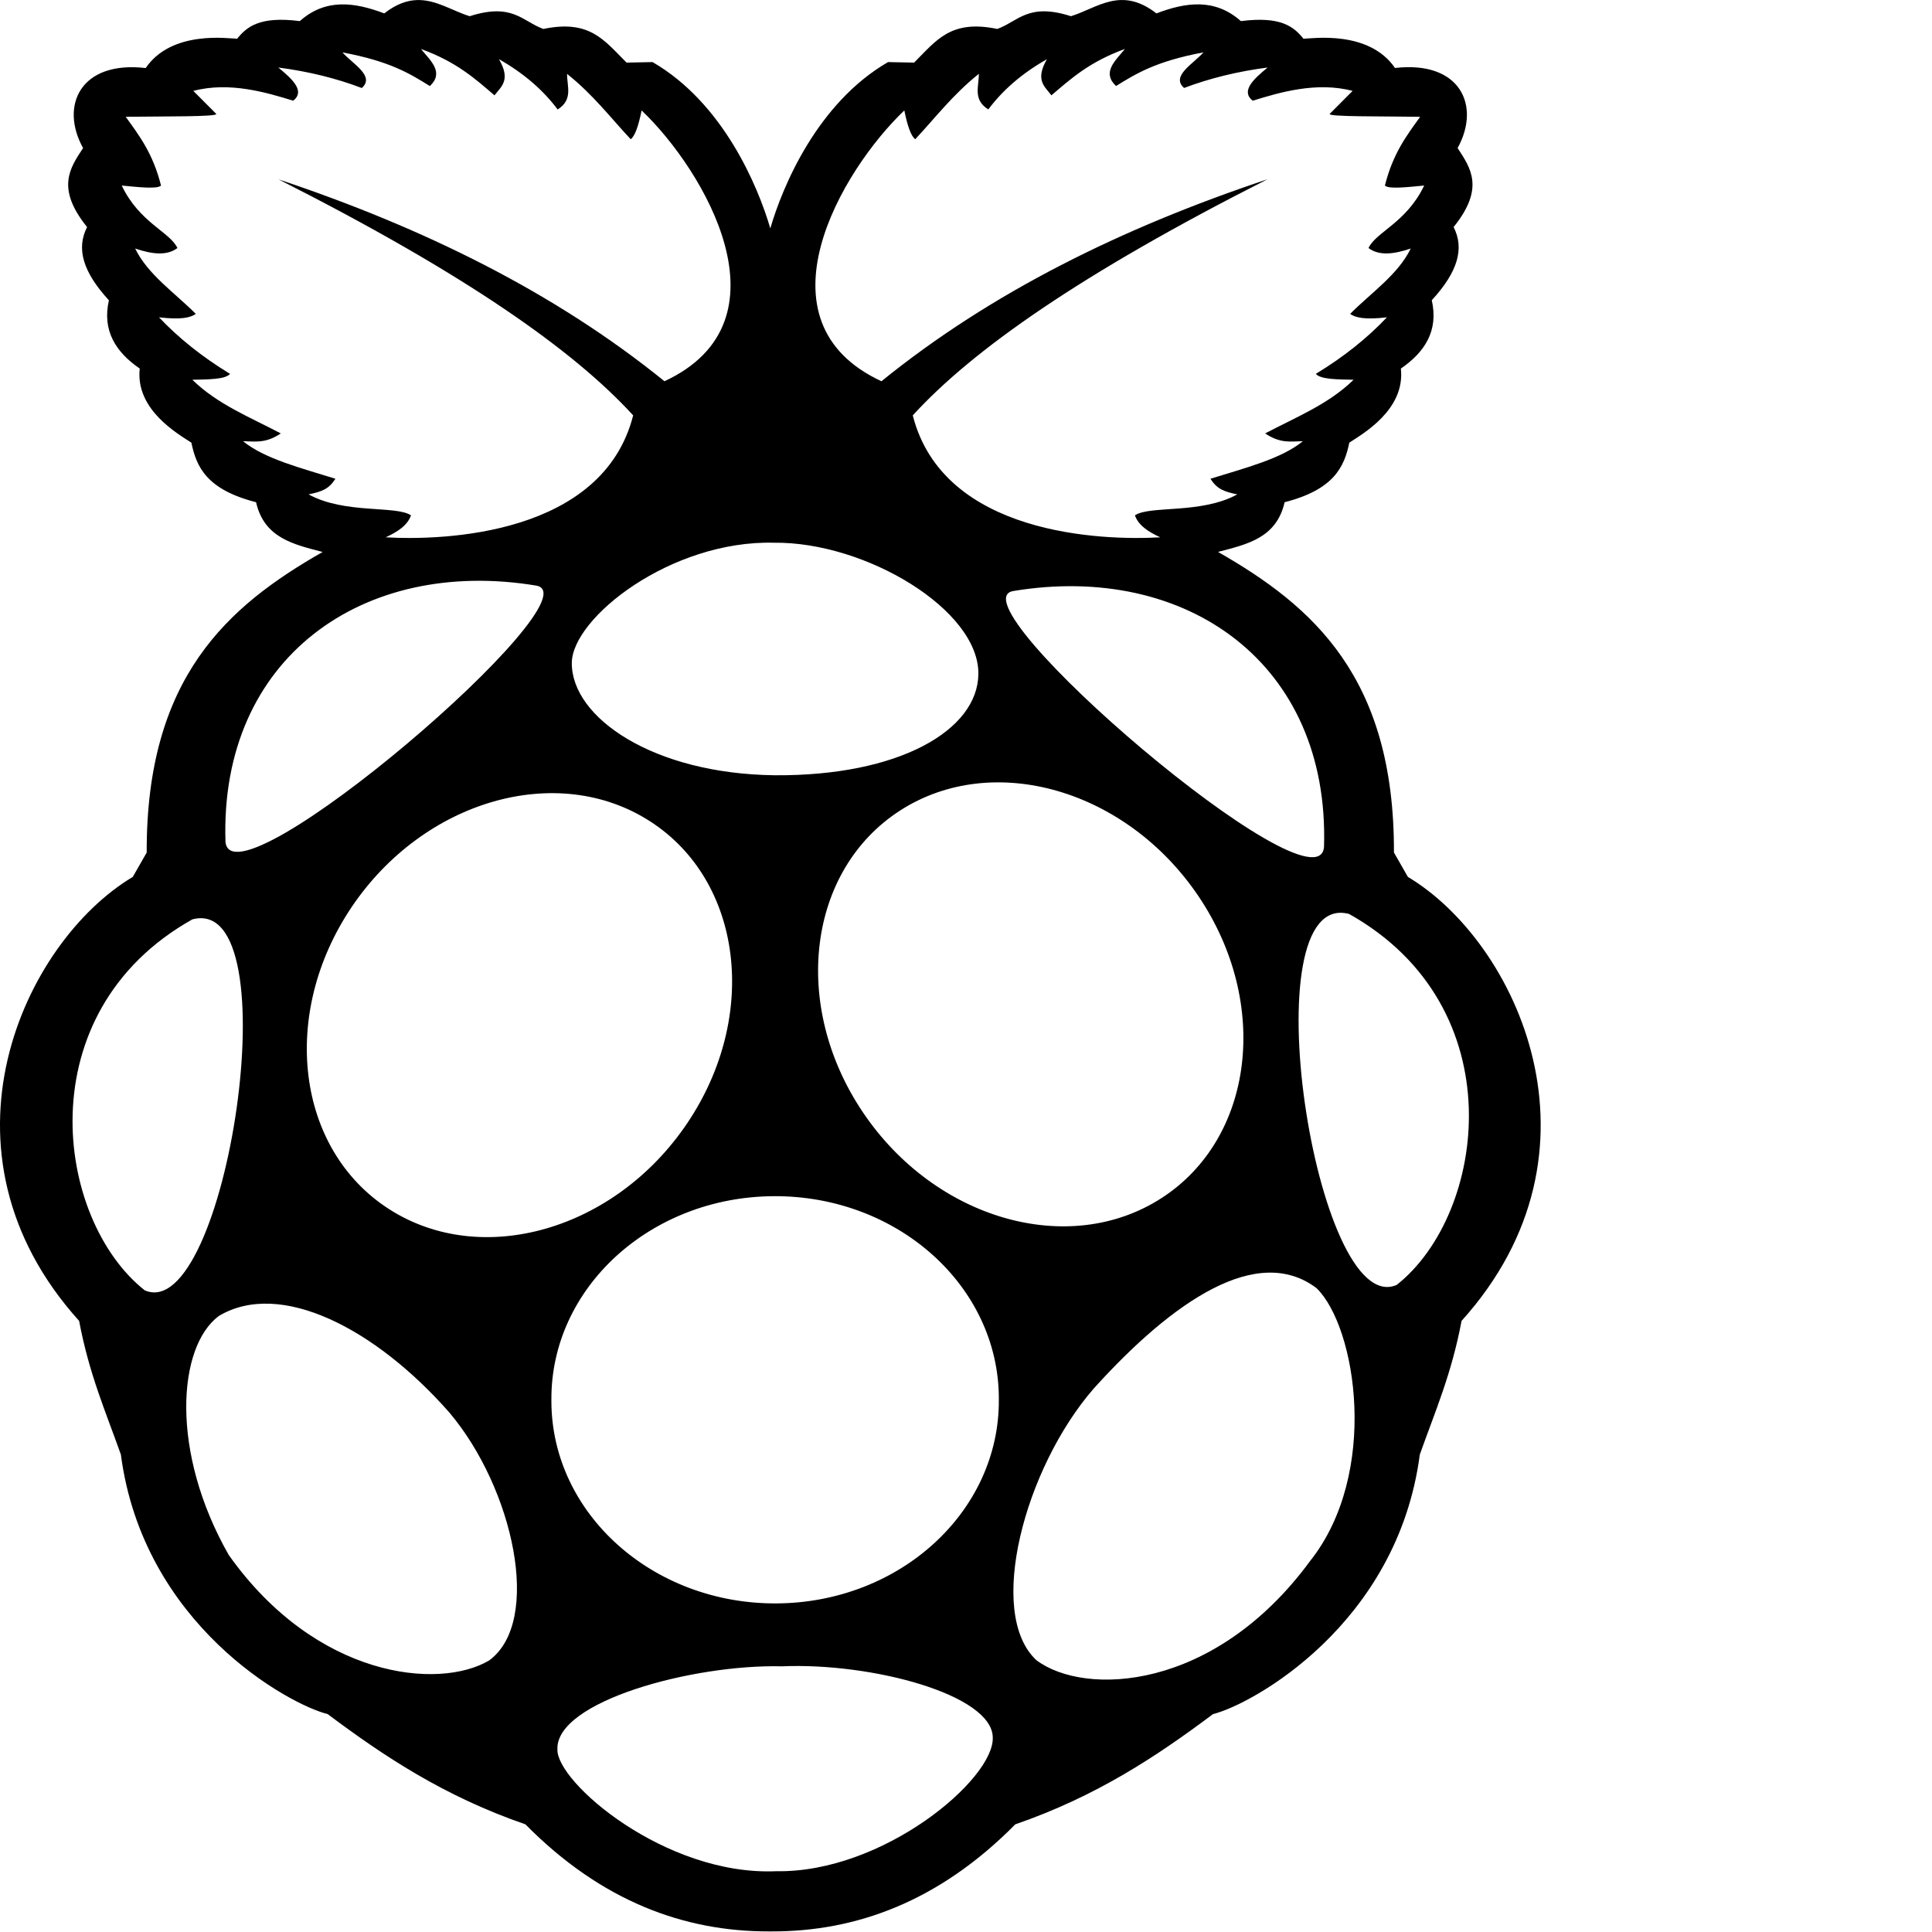
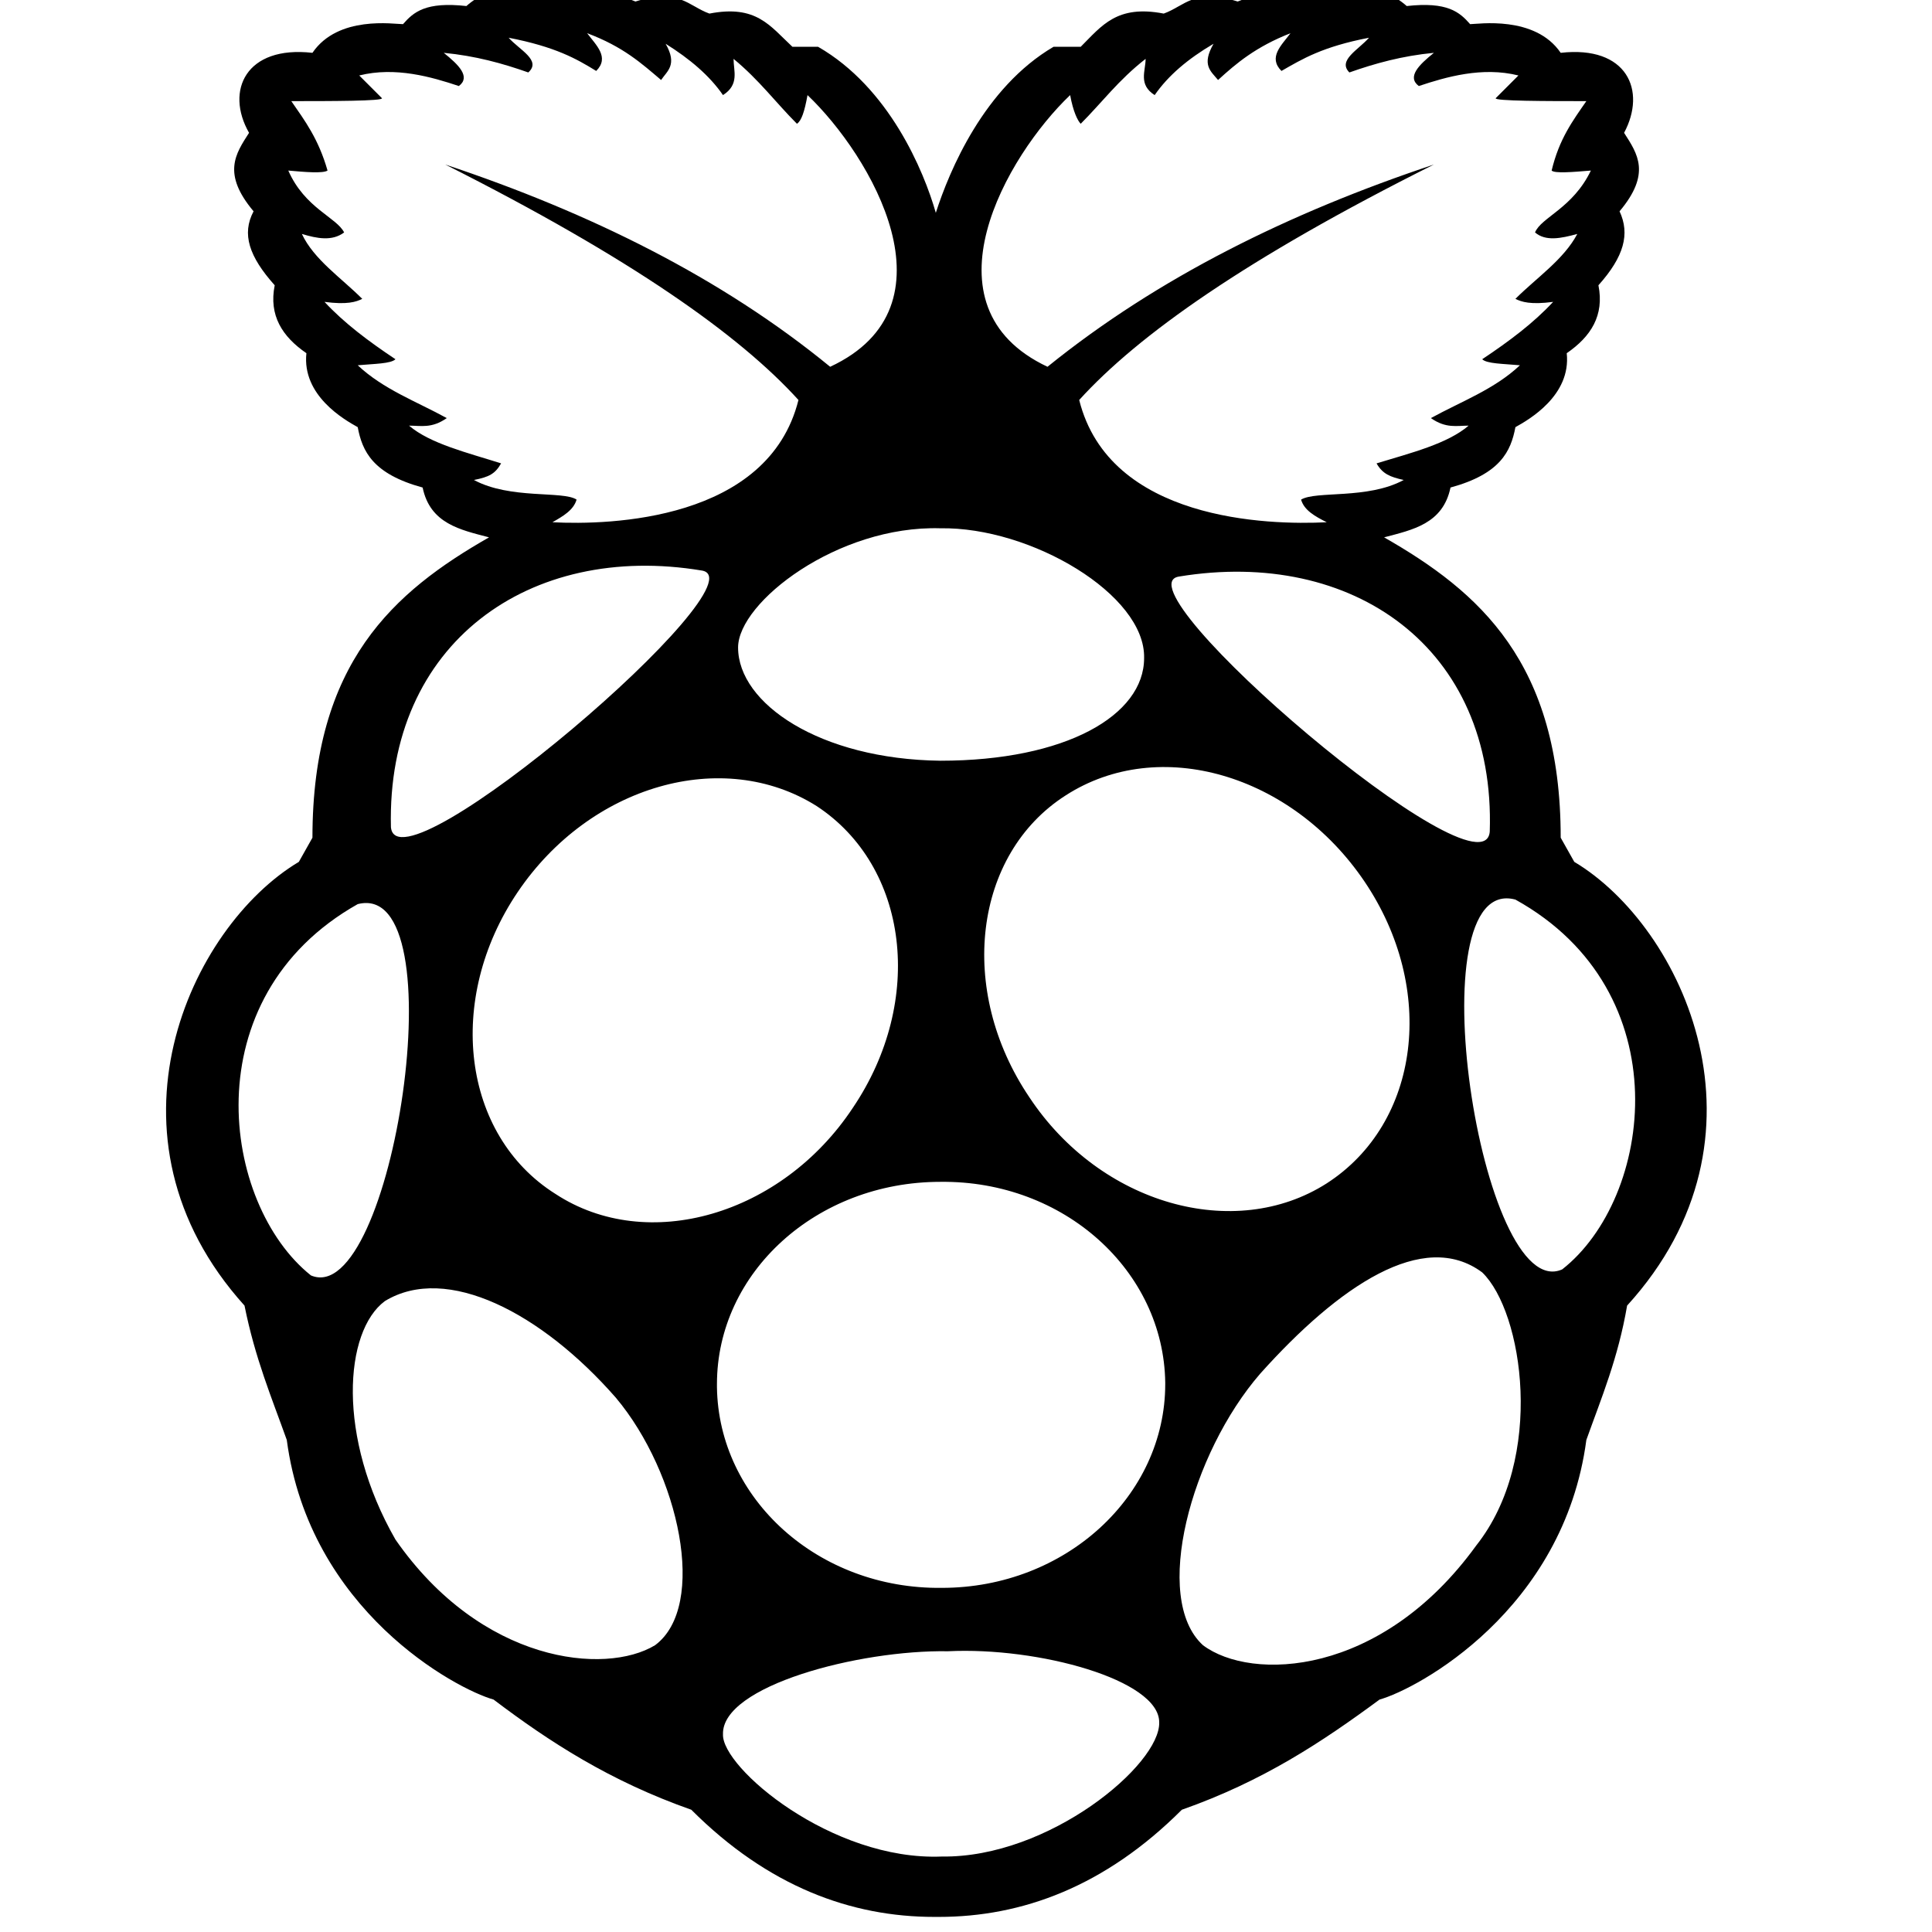
<svg xmlns="http://www.w3.org/2000/svg" width="128px" height="128px" viewBox="0 0 128 128" version="1.1">
  <g id="surface1">
-     <path d="M 92.535 85.129 C 87.141 87.484 82.746 58.809 89.379 60.551 C 100.383 66.719 98.473 80.445 92.535 85.129 Z M 86.801 103.418 C 80.453 112.062 71.863 112.398 68.664 109.992 C 65.32 106.891 67.875 97.273 72.461 91.996 C 77.711 86.18 83.32 82.379 87.23 85.348 C 89.863 87.922 91.406 97.613 86.801 103.418 Z M 66.176 92.738 C 66.219 100.148 59.617 106.191 51.43 106.23 C 43.246 106.27 36.574 100.293 36.531 92.883 C 36.531 92.836 36.531 92.789 36.531 92.738 C 36.488 85.328 43.09 79.289 51.273 79.25 C 59.461 79.211 66.133 85.188 66.176 92.598 C 66.176 92.645 66.176 92.691 66.176 92.738 Z M 51.418 123.973 C 44.055 124.285 36.836 118.051 36.93 115.891 C 36.82 112.723 45.895 110.25 51.812 110.398 C 57.77 110.141 65.758 112.281 65.773 115.117 C 65.875 117.871 58.527 124.094 51.418 123.973 Z M 25.77 80.102 C 19.625 76.152 18.52 67.199 23.293 60.102 C 28.07 53.008 36.922 50.457 43.062 54.41 C 49.207 58.359 50.312 67.312 45.535 74.41 C 40.762 81.504 31.91 84.055 25.77 80.102 Z M 32.41 110.008 C 29.062 111.988 20.934 111.172 15.156 103.023 C 11.258 96.188 11.762 89.23 14.496 87.188 C 18.586 84.742 24.91 88.047 29.773 93.586 C 34.016 98.602 35.945 107.41 32.41 110.008 Z M 9.59 85.488 C 3.652 80.801 1.742 67.078 12.746 60.91 C 19.375 59.164 14.984 87.84 9.59 85.488 Z M 35.52 38.797 C 39.734 39.492 15.312 60.43 14.938 55.758 C 14.555 43.578 24.074 36.902 35.52 38.797 Z M 20.445 32.754 C 21.363 32.566 21.793 32.387 22.223 31.719 C 19.965 31.012 17.531 30.402 16.102 29.23 C 16.871 29.242 17.594 29.402 18.602 28.715 C 16.578 27.645 14.418 26.797 12.742 25.16 C 13.789 25.133 14.914 25.148 15.242 24.77 C 13.391 23.645 11.828 22.391 10.535 21.023 C 12 21.195 12.617 21.047 12.973 20.797 C 11.57 19.387 9.801 18.199 8.953 16.465 C 10.043 16.832 11.035 16.973 11.754 16.434 C 11.277 15.379 9.238 14.758 8.066 12.293 C 9.211 12.402 10.426 12.539 10.668 12.293 C 10.137 10.172 9.223 8.977 8.328 7.738 C 10.781 7.703 14.492 7.746 14.324 7.543 L 12.809 6.023 C 15.199 5.391 17.648 6.125 19.426 6.672 C 20.223 6.055 19.414 5.27 18.438 4.473 C 20.473 4.738 22.309 5.199 23.969 5.832 C 24.859 5.043 23.395 4.258 22.688 3.473 C 25.828 4.055 27.16 4.879 28.48 5.703 C 29.441 4.797 28.535 4.031 27.891 3.246 C 30.258 4.105 31.477 5.219 32.762 6.316 C 33.199 5.738 33.867 5.316 33.059 3.922 C 34.738 4.875 36.008 5.996 36.945 7.254 C 37.984 6.602 37.562 5.711 37.57 4.895 C 39.316 6.289 40.426 7.773 41.785 9.223 C 42.059 9.027 42.297 8.367 42.508 7.316 C 46.68 11.289 52.57 21.289 44.023 25.258 C 36.754 19.371 28.07 15.094 18.453 11.883 C 30.816 18.141 38.008 23.207 41.949 27.52 C 39.93 35.461 29.398 35.824 25.551 35.598 C 26.34 35.238 26.996 34.809 27.23 34.145 C 26.262 33.473 22.836 34.074 20.445 32.754 Z M 51.285 35.957 C 57.348 35.891 64.852 40.395 64.82 44.641 C 64.793 48.387 59.551 51.422 51.332 51.363 C 43.285 51.27 37.867 47.551 37.883 43.922 C 37.902 40.934 44.457 35.781 51.285 35.957 Z M 59.914 7.316 C 60.125 8.363 60.363 9.027 60.637 9.223 C 61.996 7.773 63.105 6.289 64.852 4.891 C 64.859 5.711 64.438 6.602 65.477 7.25 C 66.414 5.996 67.68 4.875 69.363 3.922 C 68.555 5.316 69.223 5.738 69.66 6.316 C 70.945 5.219 72.164 4.105 74.531 3.242 C 73.887 4.031 72.98 4.797 73.941 5.699 C 75.262 4.879 76.594 4.055 79.734 3.469 C 79.027 4.258 77.562 5.043 78.449 5.828 C 80.113 5.199 81.949 4.738 83.984 4.473 C 83.008 5.27 82.199 6.051 82.996 6.672 C 84.773 6.125 87.223 5.391 89.613 6.023 L 88.098 7.543 C 87.93 7.746 91.641 7.699 94.09 7.738 C 93.199 8.973 92.285 10.168 91.754 12.293 C 91.996 12.539 93.211 12.402 94.355 12.293 C 93.18 14.758 91.145 15.379 90.668 16.434 C 91.383 16.973 92.379 16.832 93.465 16.465 C 92.621 18.199 90.848 19.387 89.449 20.797 C 89.805 21.047 90.422 21.195 91.887 21.023 C 90.594 22.391 89.031 23.645 87.176 24.77 C 87.504 25.148 88.633 25.133 89.68 25.16 C 88 26.797 85.844 27.645 83.82 28.715 C 84.828 29.402 85.547 29.242 86.32 29.23 C 84.891 30.402 82.457 31.012 80.195 31.719 C 80.625 32.387 81.055 32.566 81.973 32.754 C 79.582 34.074 76.156 33.473 75.191 34.145 C 75.426 34.809 76.082 35.238 76.871 35.598 C 73.02 35.824 62.492 35.461 60.473 27.52 C 64.414 23.203 71.605 18.137 83.98 11.875 C 74.352 15.086 65.668 19.367 58.398 25.258 C 49.852 21.289 55.742 11.289 59.914 7.316 Z M 76.938 79.387 C 70.797 83.34 61.945 80.789 57.168 73.691 C 52.391 66.598 53.5 57.645 59.641 53.695 C 65.785 49.742 74.633 52.293 79.41 59.387 C 84.188 66.484 83.078 75.438 76.938 79.387 Z M 87.719 56.113 C 87.344 60.785 62.922 39.852 67.137 39.156 C 78.582 37.258 88.105 43.934 87.719 56.113 Z M 93.277 58.098 L 92.352 56.48 C 92.391 44.887 86.992 40.16 80.695 36.566 C 82.602 36.066 84.57 35.656 85.109 33.273 C 88.379 32.438 89.066 30.926 89.395 29.328 C 90.25 28.758 93.113 27.164 92.812 24.418 C 94.418 23.312 95.312 21.898 94.859 19.891 C 96.582 18.016 97.035 16.469 96.305 15.043 C 98.371 12.48 97.453 11.152 96.57 9.809 C 98.121 7.008 96.754 4.004 92.422 4.504 C 90.695 1.98 86.941 2.555 86.359 2.566 C 85.707 1.758 84.852 1.062 82.211 1.398 C 80.5 -0.121 78.586 0.137 76.617 0.887 C 74.273 -0.93 72.723 0.523 70.953 1.074 C 68.117 0.164 67.469 1.41 66.074 1.918 C 62.984 1.277 62.043 2.672 60.562 4.148 L 58.836 4.113 C 54.172 6.812 51.855 12.309 51.035 15.133 C 50.211 12.309 47.898 6.812 43.234 4.113 L 41.512 4.148 C 40.027 2.672 39.086 1.277 35.996 1.918 C 34.602 1.41 33.957 0.164 31.117 1.074 C 29.957 0.715 28.887 -0.035 27.629 0.004 L 27.633 0.004 C 26.973 0.023 26.262 0.262 25.457 0.887 C 23.484 0.141 21.57 -0.121 19.863 1.398 C 17.223 1.062 16.363 1.758 15.711 2.566 C 15.133 2.555 11.375 1.98 9.652 4.508 C 5.32 4.004 3.949 7.008 5.504 9.809 C 4.617 11.152 3.703 12.48 5.77 15.043 C 5.039 16.469 5.492 18.02 7.215 19.895 C 6.762 21.898 7.656 23.316 9.258 24.418 C 8.957 27.164 11.824 28.762 12.68 29.328 C 13.008 30.93 13.691 32.438 16.965 33.273 C 17.504 35.656 19.473 36.07 21.375 36.57 C 15.082 40.16 9.684 44.887 9.719 56.484 L 8.797 58.098 C 1.578 62.406 -4.914 76.254 5.242 87.512 C 5.902 91.035 7.016 93.566 8.008 96.367 C 9.488 107.652 19.156 112.938 21.707 113.562 C 25.441 116.359 29.422 119.008 34.809 120.867 C 39.883 126.008 45.383 127.965 50.914 127.961 C 50.996 127.961 51.078 127.965 51.16 127.961 C 56.691 127.965 62.191 126.008 67.266 120.867 C 72.652 119.008 76.633 116.359 80.367 113.562 C 82.918 112.938 92.586 107.652 94.066 96.367 C 95.059 93.566 96.172 91.035 96.832 87.512 C 106.988 76.254 100.496 62.406 93.277 58.098 " />
+     <path d="M 103.5 84.1 C 98.1 86.5 93.7 57.8 100.4 59.6 C 111.4 65.7 109.5 79.4 103.5 84.1 Z M 97.8 102.4 C 91.5 111.1 82.9 111.4 79.7 109 C 76.3 105.9 78.9 96.3 83.5 91 C 88.7 85.2 94.3 81.4 98.2 84.3 C 100.9 86.9 102.4 96.6 97.8 102.4 Z M 77.2 91.7 C 77.2 99.1 70.6 105.2 62.4 105.2 C 54.2 105.3 47.6 99.3 47.5 91.9 C 47.5 91.8 47.5 91.8 47.5 91.7 C 47.5 84.3 54.1 78.3 62.3 78.3 C 70.5 78.2 77.1 84.2 77.2 91.6 C 77.2 91.6 77.2 91.7 77.2 91.7 Z M 62.4 123 C 55.1 123.3 47.8 117.1 47.9 114.9 C 47.8 111.7 56.9 109.3 62.8 109.4 C 68.8 109.1 76.8 111.3 76.8 114.1 C 76.9 116.9 69.5 123.1 62.4 123 Z M 36.8 79.1 C 30.6 75.2 29.5 66.2 34.3 59.1 C 39.1 52 47.9 49.5 54.1 53.4 C 60.2 57.4 61.3 66.3 56.5 73.4 C 51.8 80.5 42.9 83.1 36.8 79.1 Z M 43.4 109 C 40.1 111 31.9 110.2 26.2 102 C 22.3 95.2 22.8 88.2 25.5 86.2 C 29.6 83.7 35.9 87 40.8 92.6 C 45 97.6 46.9 106.4 43.4 109 Z M 20.6 84.5 C 14.7 79.8 12.7 66.1 23.7 59.9 C 30.4 58.2 26 86.8 20.6 84.5 Z M 46.5 37.8 C 50.7 38.5 26.3 59.4 25.9 54.8 C 25.6 42.6 35.1 35.9 46.5 37.8 Z M 31.4 31.8 C 32.4 31.6 32.8 31.4 33.2 30.7 C 31 30 28.5 29.4 27.1 28.2 C 27.9 28.2 28.6 28.4 29.6 27.7 C 27.6 26.6 25.4 25.8 23.7 24.2 C 24.8 24.1 25.9 24.1 26.2 23.8 C 24.4 22.6 22.8 21.4 21.5 20 C 23 20.2 23.6 20 24 19.8 C 22.6 18.4 20.8 17.2 20 15.5 C 21 15.8 22 16 22.8 15.4 C 22.3 14.4 20.2 13.8 19.1 11.3 C 20.2 11.4 21.4 11.5 21.7 11.3 C 21.1 9.2 20.2 8 19.3 6.7 C 21.8 6.7 25.5 6.7 25.3 6.5 L 23.8 5 C 26.2 4.4 28.6 5.1 30.4 5.7 C 31.2 5.1 30.4 4.3 29.4 3.5 C 31.5 3.7 33.3 4.2 35 4.8 C 35.9 4 34.4 3.3 33.7 2.5 C 36.8 3.1 38.2 3.9 39.5 4.7 C 40.4 3.8 39.5 3 38.9 2.2 C 41.3 3.1 42.5 4.2 43.8 5.3 C 44.2 4.7 44.9 4.3 44.1 2.9 C 45.7 3.9 47 5 47.9 6.3 C 49 5.6 48.6 4.7 48.6 3.9 C 50.3 5.3 51.4 6.8 52.8 8.2 C 53.1 8 53.3 7.4 53.5 6.3 C 57.7 10.3 63.6 20.3 55 24.3 C 47.8 18.4 39.1 14.1 29.5 10.9 C 41.8 17.1 49 22.2 52.9 26.5 C 50.9 34.5 40.4 34.8 36.6 34.6 C 37.3 34.2 38 33.8 38.2 33.1 C 37.3 32.5 33.8 33.1 31.4 31.8 Z M 62.3 35 C 68.3 34.9 75.9 39.4 75.8 43.6 C 75.8 47.4 70.6 50.4 62.3 50.4 C 54.3 50.3 48.9 46.6 48.9 42.9 C 48.9 39.9 55.5 34.8 62.3 35 Z M 70.9 6.3 C 71.1 7.4 71.4 8 71.6 8.2 C 73 6.8 74.1 5.3 75.9 3.9 C 75.9 4.7 75.4 5.6 76.5 6.3 C 77.4 5 78.7 3.9 80.4 2.9 C 79.6 4.3 80.2 4.7 80.7 5.3 C 81.9 4.2 83.2 3.1 85.5 2.2 C 84.9 3 84 3.8 84.9 4.7 C 86.3 3.9 87.6 3.1 90.7 2.5 C 90 3.3 88.6 4 89.4 4.8 C 91.1 4.2 92.9 3.7 95 3.5 C 94 4.3 93.2 5.1 94 5.7 C 95.8 5.1 98.2 4.4 100.6 5 L 99.1 6.5 C 98.9 6.7 102.6 6.7 105.1 6.7 C 104.2 8 103.3 9.2 102.8 11.3 C 103 11.5 104.2 11.4 105.4 11.3 C 104.2 13.8 102.1 14.4 101.7 15.4 C 102.4 16 103.4 15.8 104.5 15.5 C 103.6 17.2 101.8 18.4 100.4 19.8 C 100.8 20 101.4 20.2 102.9 20 C 101.6 21.4 100 22.6 98.2 23.8 C 98.5 24.1 99.6 24.1 100.7 24.2 C 99 25.8 96.8 26.6 94.8 27.7 C 95.8 28.4 96.5 28.2 97.3 28.2 C 95.9 29.4 93.5 30 91.2 30.7 C 91.6 31.4 92.1 31.6 93 31.8 C 90.6 33.1 87.2 32.5 86.2 33.1 C 86.4 33.8 87.1 34.2 87.9 34.6 C 84 34.8 73.5 34.5 71.5 26.5 C 75.4 22.2 82.6 17.1 95 10.9 C 85.4 14.1 76.7 18.4 69.4 24.3 C 60.9 20.3 66.7 10.3 70.9 6.3 Z M 87.9 78.4 C 81.8 82.3 72.9 79.8 68.2 72.7 C 63.4 65.6 64.5 56.6 70.6 52.7 C 76.8 48.7 85.6 51.3 90.4 58.4 C 95.2 65.5 94.1 74.4 87.9 78.4 Z M 98.7 55.1 C 98.3 59.8 73.9 38.9 78.1 38.2 C 89.6 36.3 99.1 42.9 98.7 55.1 Z M 104.3 57.1 L 103.4 55.5 C 103.4 43.9 98 39.2 91.7 35.6 C 93.6 35.1 95.6 34.7 96.1 32.3 C 99.4 31.4 100.1 29.9 100.4 28.3 C 101.3 27.8 104.1 26.2 103.8 23.4 C 105.4 22.3 106.3 20.9 105.9 18.9 C 107.6 17 108 15.5 107.3 14 C 109.4 11.5 108.5 10.2 107.6 8.8 C 109.1 6 107.8 3 103.4 3.5 C 101.7 1 97.9 1.6 97.4 1.6 C 96.7 0.8 95.9 0.1 93.2 0.4 C 91.5 -1.1 89.6 -0.9 87.6 -0.1 C 85.3 -1.9 83.7 -0.5 82 0.1 C 79.1 -0.8 78.5 0.4 77.1 0.9 C 74 0.3 73 1.7 71.6 3.1 L 69.8 3.1 C 65.2 5.8 62.9 11.3 62 14.1 C 61.2 11.3 58.9 5.8 54.2 3.1 L 52.5 3.1 C 51 1.7 50.1 0.3 47 0.9 C 45.6 0.4 45 -0.8 42.1 0.1 C 41 -0.3 39.9 -1 38.6 -1 L 38.6 -1 C 38 -1 37.3 -0.7 36.5 -0.1 C 34.5 -0.9 32.6 -1.1 30.9 0.4 C 28.2 0.1 27.4 0.8 26.7 1.6 C 26.1 1.6 22.4 1 20.7 3.5 C 16.3 3 14.9 6 16.5 8.8 C 15.6 10.2 14.7 11.5 16.8 14 C 16 15.5 16.5 17 18.2 18.9 C 17.8 20.9 18.7 22.3 20.3 23.4 C 20 26.2 22.8 27.8 23.7 28.3 C 24 29.9 24.7 31.4 28 32.3 C 28.5 34.7 30.5 35.1 32.4 35.6 C 26.1 39.2 20.7 43.9 20.7 55.5 L 19.8 57.1 C 12.6 61.4 6.1 75.3 16.2 86.5 C 16.9 90 18 92.6 19 95.4 C 20.5 106.7 30.2 111.9 32.7 112.6 C 36.4 115.4 40.4 118 45.8 119.9 C 50.9 125 56.4 127 61.9 127 C 62 127 62.1 127 62.2 127 C 67.7 127 73.2 125 78.3 119.9 C 83.7 118 87.6 115.4 91.4 112.6 C 93.9 111.9 103.6 106.7 105.1 95.4 C 106.1 92.6 107.2 90 107.8 86.5 C 118 75.3 111.5 61.4 104.3 57.1" />
  </g>
</svg>
